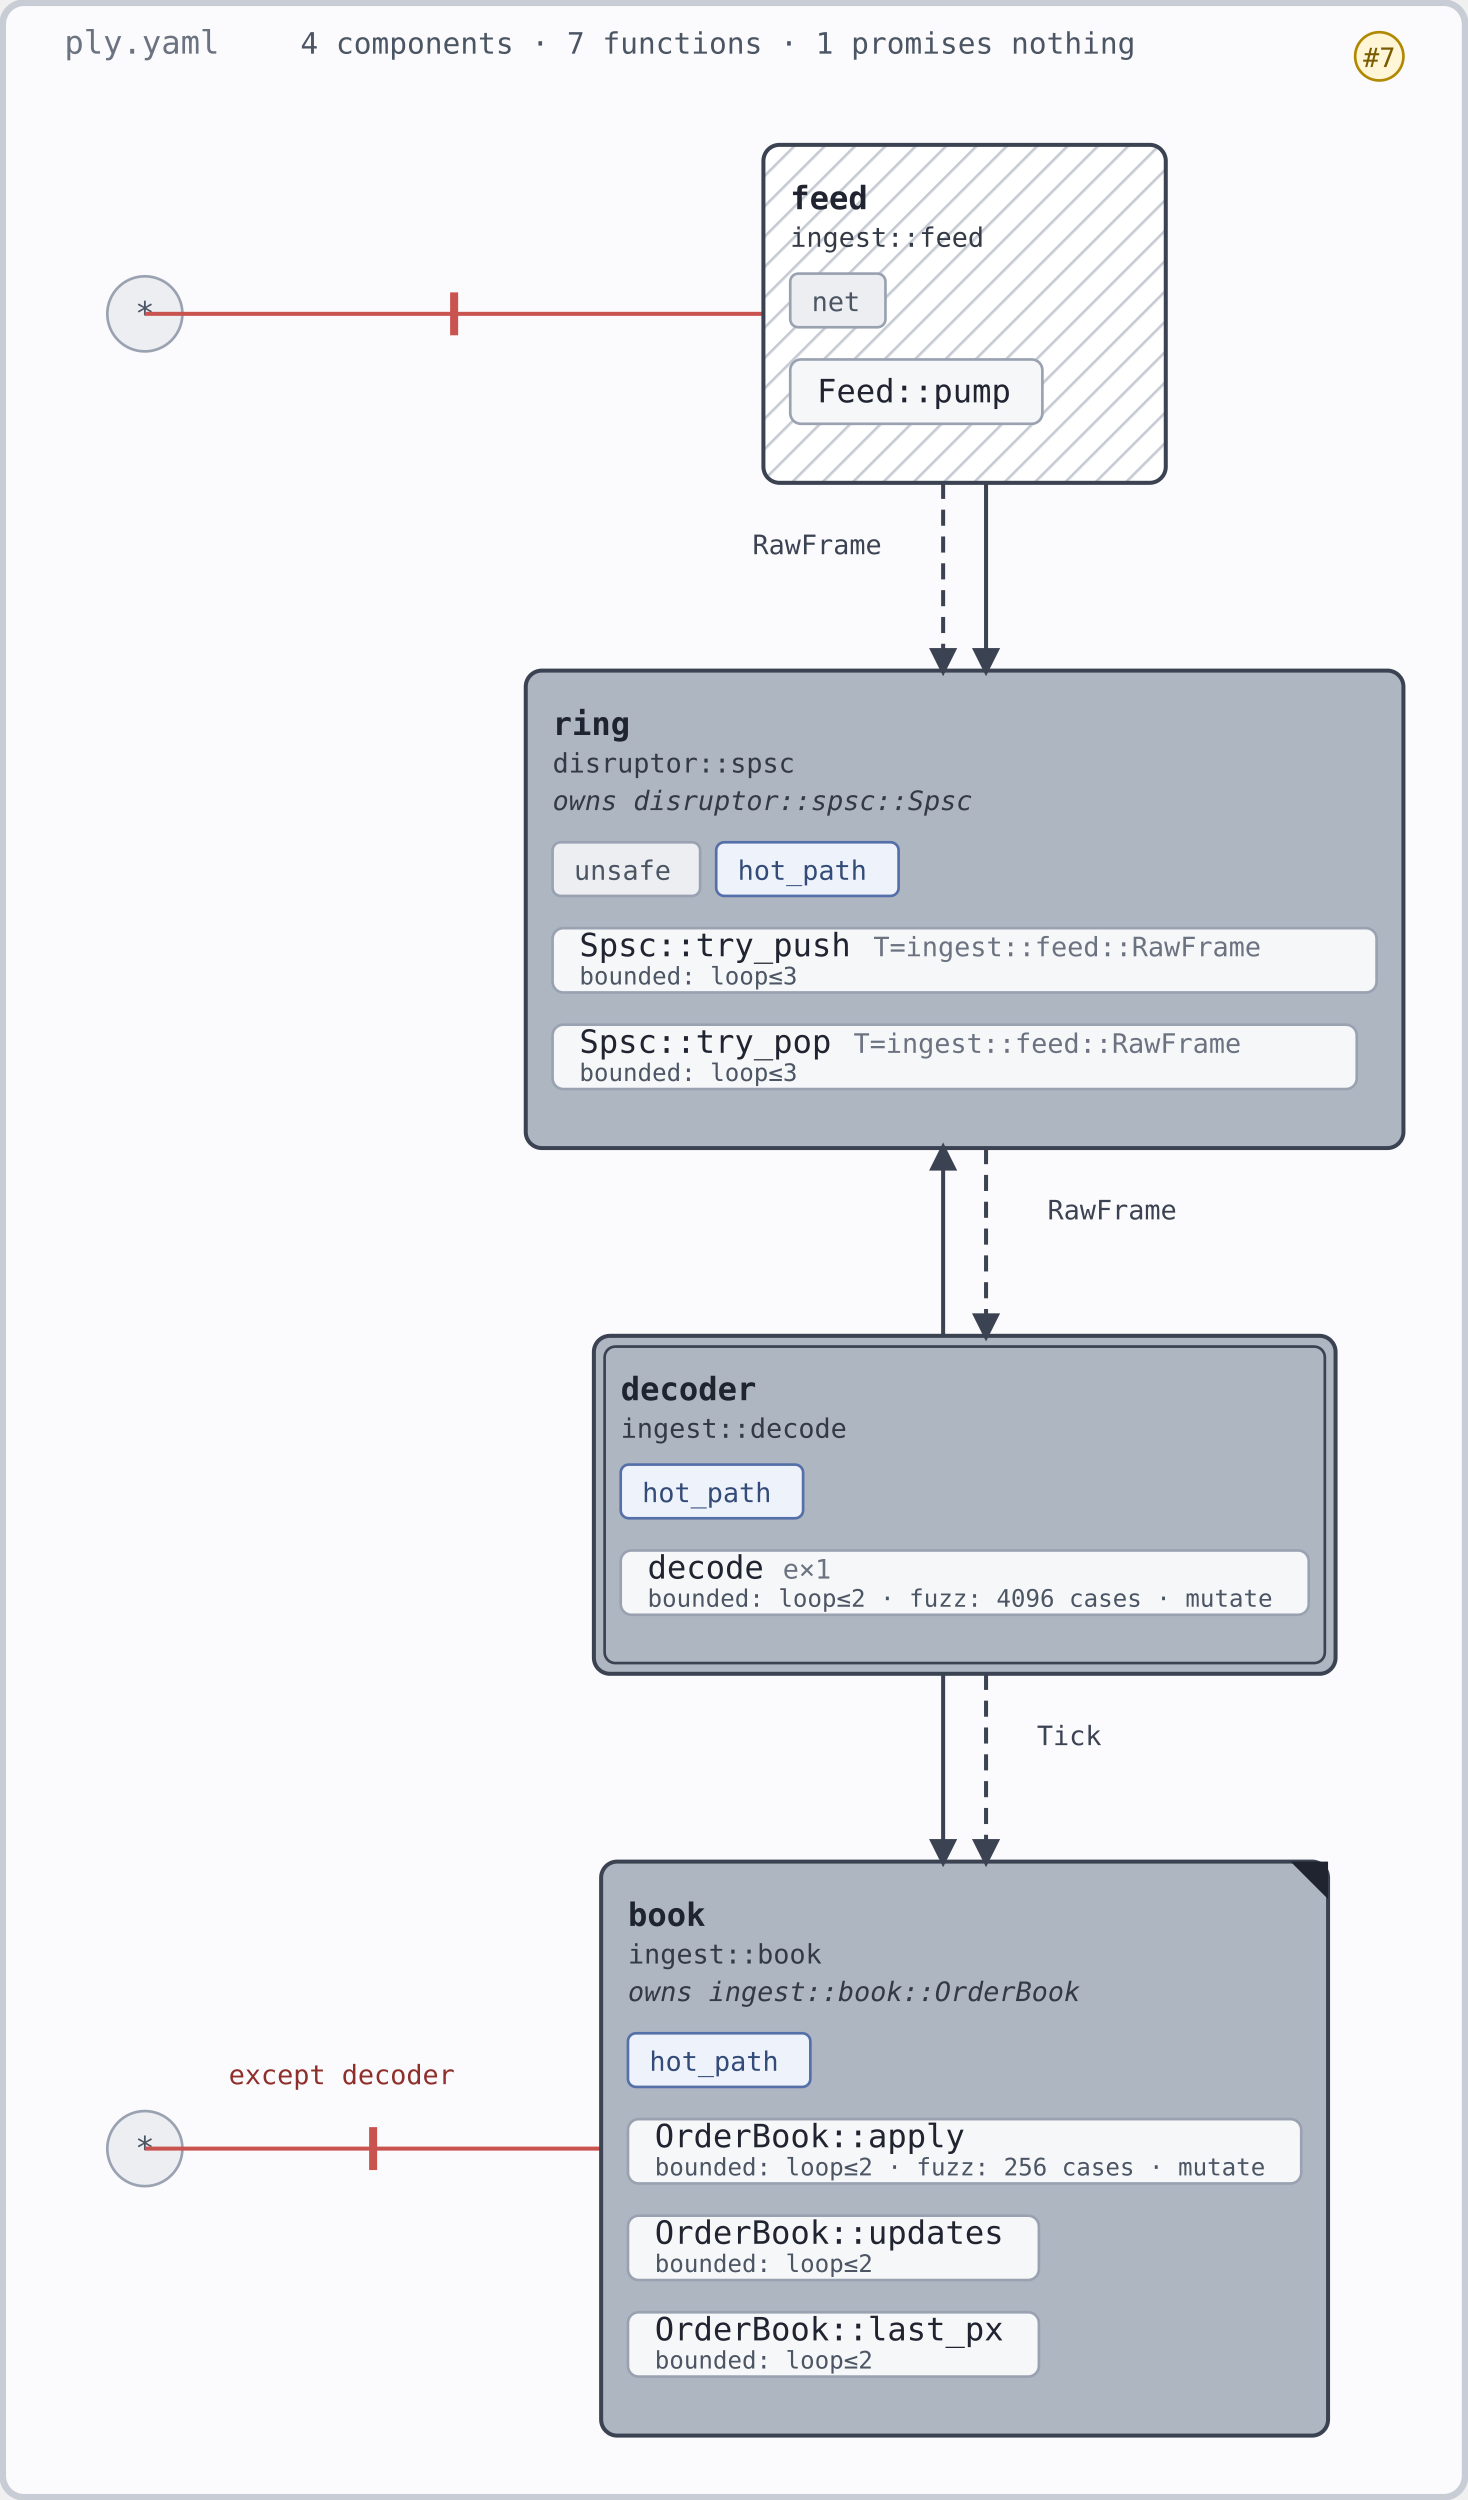
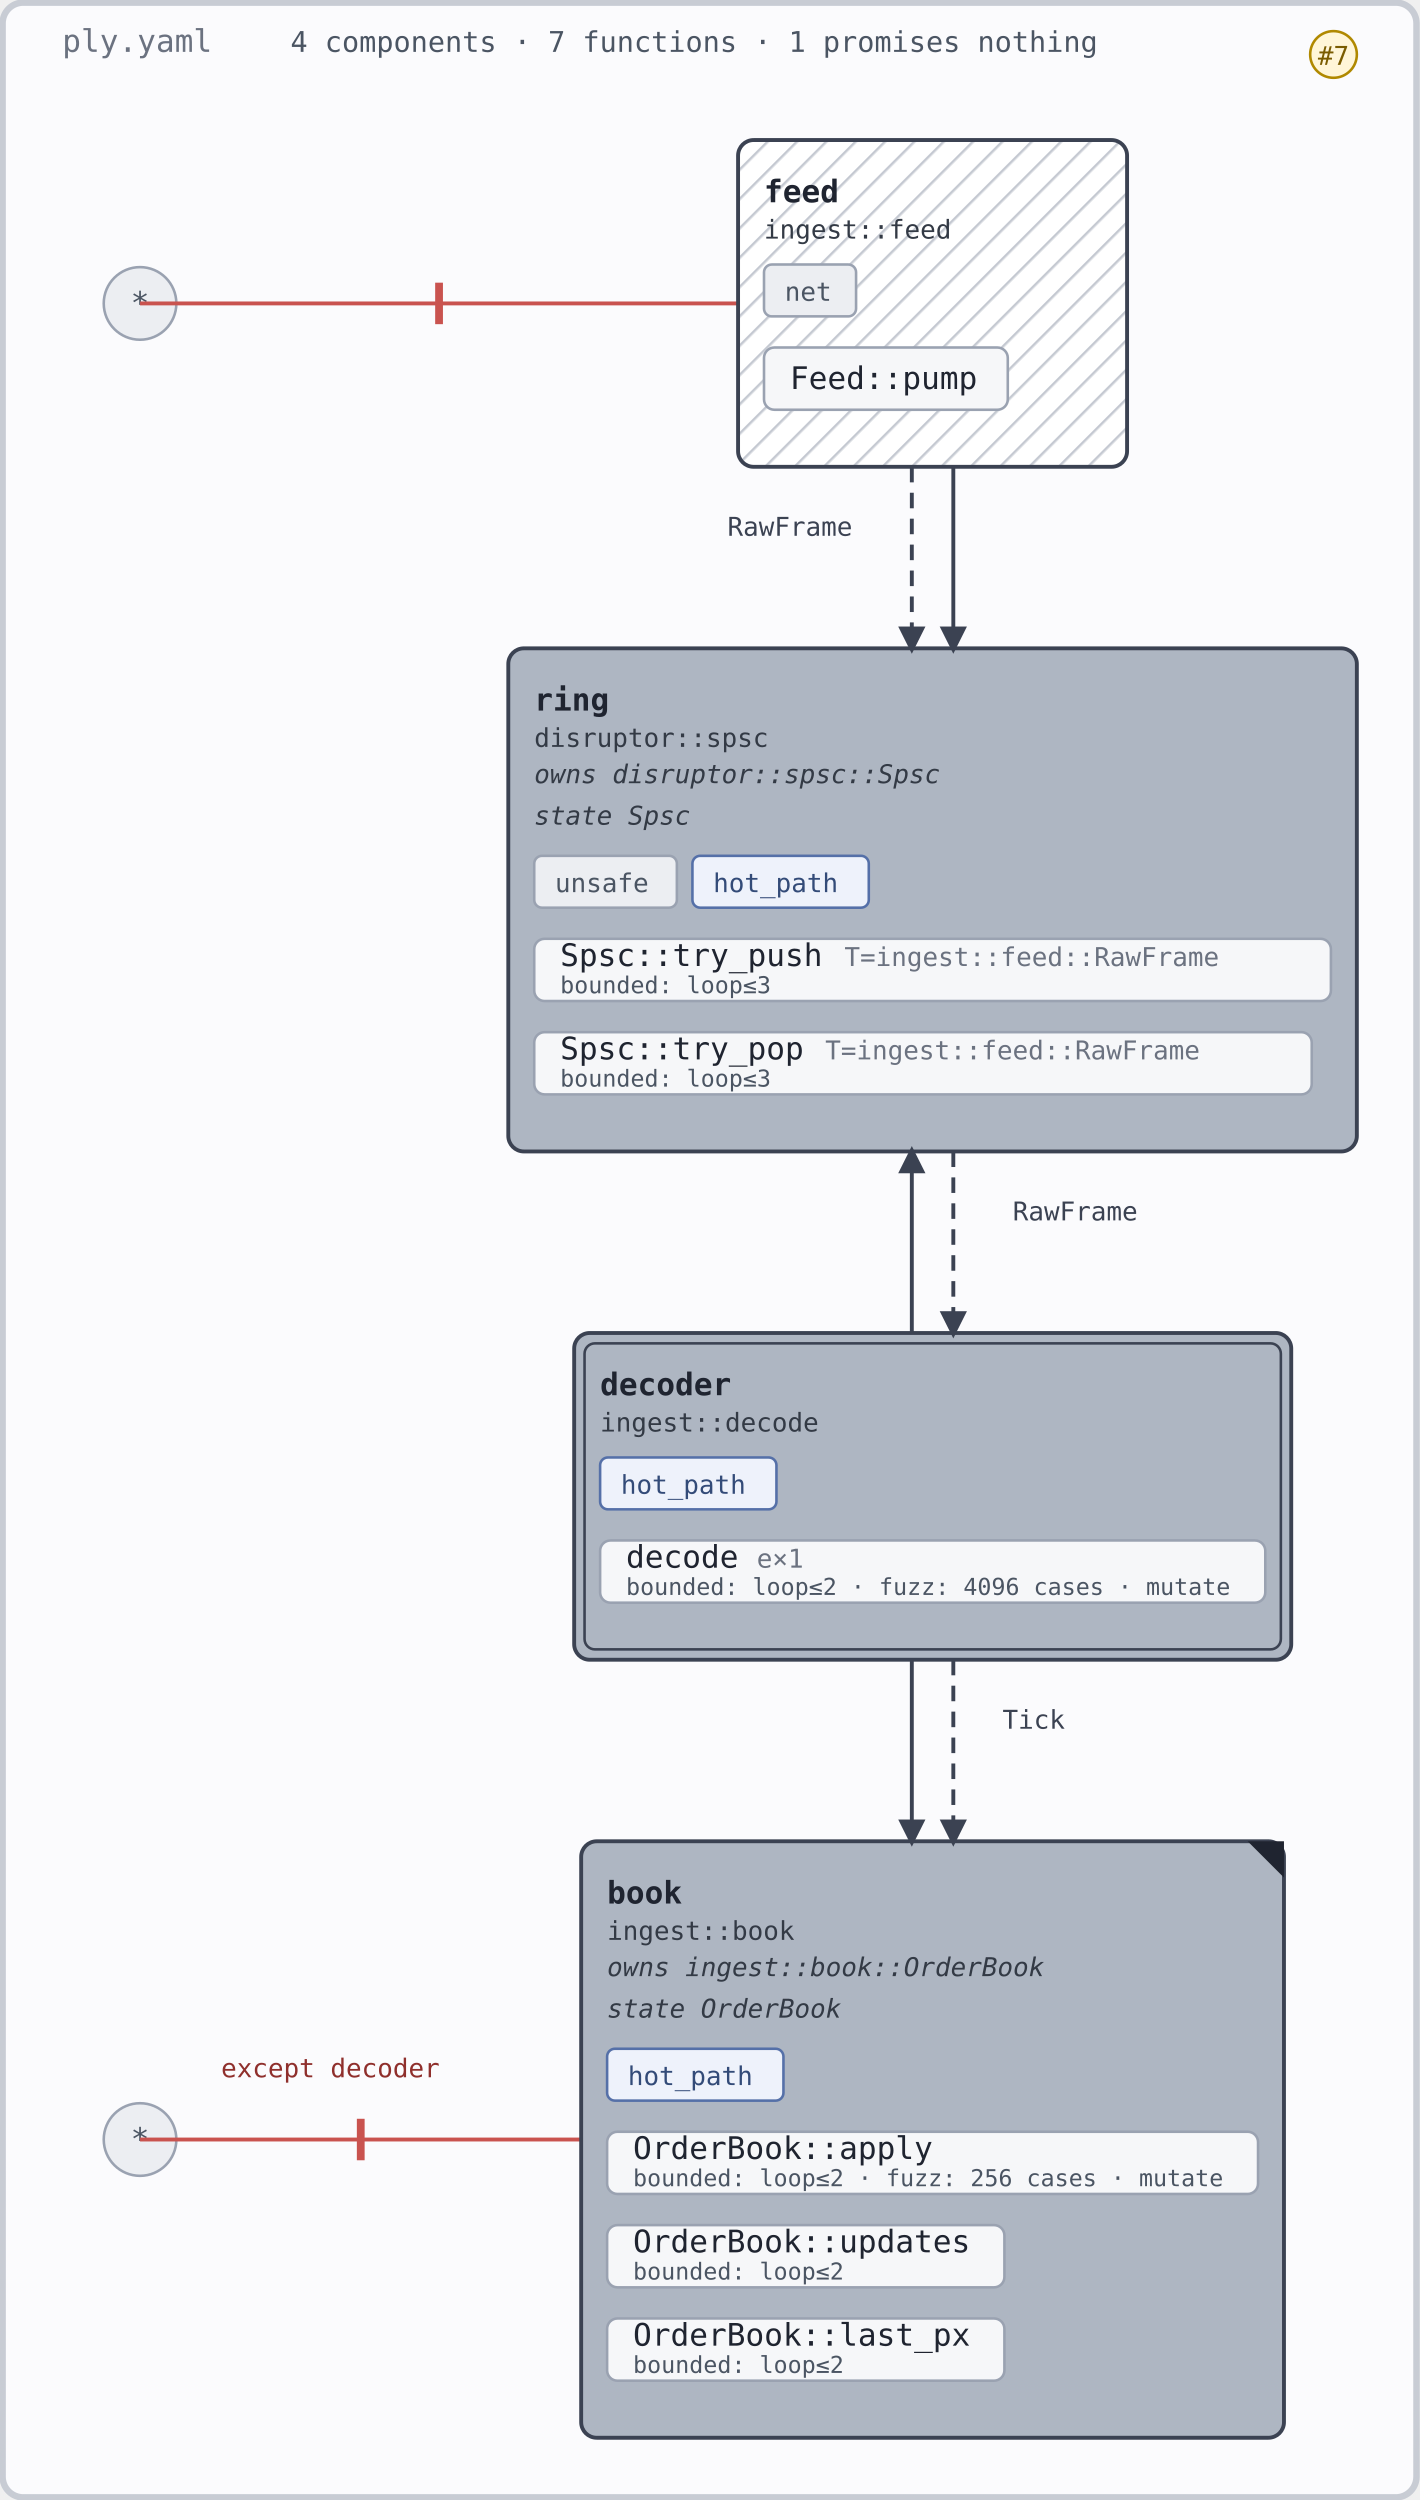
- <svg xmlns="http://www.w3.org/2000/svg" width="547.2" height="932.0" viewBox="0 0 547.2 932.0" font-family="monospace" font-size="12">
+ <svg xmlns="http://www.w3.org/2000/svg" width="547.2" height="964.0" viewBox="0 0 547.2 964.0" font-family="monospace" font-size="12">
  <style>.workspace-frame{fill:#fbfbfd;stroke:#c8ccd4;stroke-width:2.5}.workspace-title{fill:#6b7280}.verdict-strip-text{fill:#4b5563;font-size:11px}.component-box{stroke:#3b4252;stroke-width:1.5}.hollow-box{stroke-dasharray:6 4}.collapsed-stack{stroke:#3b4252;stroke-width:1.5}.pure-seal{fill:none;stroke:#3b4252}.strict-notch{fill:#1f2430}.component-name{fill:#1f2430;font-weight:bold}.component-anchor{fill:#333a45;font-size:10px}.component-owns{fill:#333a45;font-size:10px;font-style:italic}.ceiling-unclaimed{fill:url(#unclaimed-hatch)}.ceiling-tested{fill:#eef0f3}.ceiling-fuzzed{fill:#d2d7de}.ceiling-bounded{fill:#aeb6c2}.ceiling-proved{fill:#8792a3}.contract-mark{fill:#1f2430}.fn-clause{font:11px ui-monospace,SFMono-Regular,Menlo,monospace;fill:#3c4658}.cap-badge rect{fill:#eceef2;stroke:#9aa2b1}.cap-badge text{fill:#4b5563;font-size:10px}.profile-tag rect{fill:#eef2fb;stroke:#5570a8}.profile-tag text{fill:#334b78;font-size:10px}.fn-chip-box{fill:#f6f7f9;stroke:#9aa2b1}.fn-chip-box-synth{fill:#ecdff5;stroke:#9aa2b1}.fn-name{fill:#1f2430}.fn-checks{fill:#4b5563;font-size:9px}.fn-check-with{fill:#6b7280;font-size:10px}.fn-examples{fill:#6b7280;font-size:10px}.fn-shield{fill:none;stroke:#9a7a1f;font-size:13px}.unresolved-pin circle,.registry-pin circle{fill:#fff6d8;stroke:#b08900}.pin-label{fill:#7a5c00;font-size:10px;text-anchor:middle}.edge-line{fill:none;stroke:#3b4252;stroke-width:1.5}.edge-label{fill:#3b4252;font-size:10px;text-anchor:middle}.deny-line{fill:none;stroke:#c9534f;stroke-width:1.5}.deny-bar{stroke:#c9534f;stroke-width:3}.deny-except{fill:#8f2f2c;font-size:10px;text-anchor:middle}.any-node circle{fill:#eceef2;stroke:#9aa2b1}.any-label{fill:#4b5563;text-anchor:middle}.external-box{fill:none;stroke:#3b4252;stroke-width:1.5}#arrow path{fill:#3b4252}@media (prefers-color-scheme: dark){.workspace-frame{fill:#15171c;stroke:#333947}.workspace-title{fill:#8b93a1}.verdict-strip-text{fill:#a3abb9}.component-box,.collapsed-stack,.external-box{stroke:#8891a3}.component-name{fill:#e6e9ef}.component-anchor,.component-owns{fill:#98a0ae}.ceiling-unclaimed{fill:url(#unclaimed-hatch-dark)}.ceiling-tested{fill:#242832}.ceiling-fuzzed{fill:#333947}.ceiling-bounded{fill:#464e60}.ceiling-proved{fill:#5b6479}.contract-mark{fill:#c8cede}.fn-clause{fill:#aab3c4}.cap-badge rect{fill:#252a35;stroke:#6d7686}.cap-badge text{fill:#b6bdca}.profile-tag rect{fill:#1d2532;stroke:#5570a8}.profile-tag text{fill:#9fb6dd}.fn-chip-box{fill:#1c1f27;stroke:#6d7686}.fn-chip-box-synth{fill:#2a2033;stroke:#6d7686}.fn-name{fill:#e6e9ef}.fn-checks{fill:#a3abb9}.fn-check-with,.fn-examples{fill:#8b93a1}.pure-seal,.strict-notch{fill:#c8cede}.pure-seal{fill:none;stroke:#c8cede}.edge-line{stroke:#98a0ae}.edge-label{fill:#a3abb9}.deny-line,.deny-bar{stroke:#e8524b}.deny-except{fill:#e8524b}.any-node circle{fill:#252a35;stroke:#6d7686}.any-label{fill:#a3abb9}.unresolved-pin circle,.registry-pin circle{fill:#2e2814;stroke:#d4a72c}.pin-label{fill:#e3c66b}#arrow path{fill:#98a0ae}}</style>
  <defs>
    <marker id="arrow" viewBox="0 0 10 10" refX="8" refY="5" markerWidth="7" markerHeight="7" orient="auto-start-reverse">
      <path d="M 0 0 L 10 5 L 0 10 z" />
    </marker>
    <pattern id="unclaimed-hatch" patternUnits="userSpaceOnUse" width="8" height="8" patternTransform="rotate(45)">
      <rect width="8" height="8" fill="#fff" />
      <line x1="0" y1="0" x2="0" y2="8" stroke="#c8ccd4" stroke-width="2" />
    </pattern>
    <pattern id="unclaimed-hatch-dark" patternUnits="userSpaceOnUse" width="8" height="8" patternTransform="rotate(45)">
      <rect width="8" height="8" fill="#15171c" />
      <line x1="0" y1="0" x2="0" y2="8" stroke="#4a5262" stroke-width="2" />
    </pattern>
  </defs>
-   <rect class="workspace-frame" x="1" y="1" width="545.2" height="930.0" rx="8" />
+   <rect class="workspace-frame" x="1" y="1" width="545.2" height="962.0" rx="8" />
  <g>
    <text class="workspace-title" x="24.0" y="20">ply.yaml</text>
  </g>
  <g class="verdict-strip">
    <text class="verdict-strip-text" x="112.0" y="20">4 components · 7 functions · 1 promises nothing</text>
  </g>
  <g class="any-node">
    <circle cx="54.0" cy="117.0" r="14.0" />
    <text class="any-label" x="54.0" y="121.0">*</text>
  </g>
  <g class="deny-rule">
    <path class="deny-line" d="M 54.0 117.0 L 284.6 117.0" />
    <line class="deny-bar" x1="169.3" y1="109.0" x2="169.3" y2="125.0" />
  </g>
  <g class="any-node">
-     <circle cx="54.0" cy="801.0" r="14.0" />
-     <text class="any-label" x="54.0" y="805.0">*</text>
+     <circle cx="54.0" cy="825.0" r="14.0" />
+     <text class="any-label" x="54.0" y="829.0">*</text>
  </g>
  <g class="deny-rule">
-     <path class="deny-line" d="M 54.0 801.0 L 224.1 801.0" />
-     <line class="deny-bar" x1="139.1" y1="793.0" x2="139.1" y2="809.0" />
-     <text class="deny-except" x="127.4" y="777.0">except decoder</text>
+     <path class="deny-line" d="M 54.0 825.0 L 224.1 825.0" />
+     <line class="deny-bar" x1="139.1" y1="817.0" x2="139.1" y2="833.0" />
+     <text class="deny-except" x="127.4" y="801.0">except decoder</text>
  </g>
  <g class="registry-pin">
    <circle cx="514.2" cy="21.0" r="9.0" />
    <text class="pin-label" x="514.2" y="25.0">#7</text>
  </g>
  <g transform="translate(284.6,54.0)">
    <g class="component" data-name="feed">
      <rect class="component-box ceiling-unclaimed" x="0" y="0" width="150.0" height="126.0" rx="6" />
      <text class="component-name" x="10.0" y="24.0">feed</text>
      <text class="component-anchor" x="10.0" y="38.0">ingest::feed</text>
      <g class="cap-badge">
        <rect x="10.0" y="48.0" width="35.5" height="20.0" rx="3" />
        <text x="18.0" y="62.0">net</text>
      </g>
      <g transform="translate(10.0,80.0)">
        <g class="fn-chip" data-fn="Feed::pump">
          <rect class="fn-chip-box" x="0" y="0" width="94.0" height="24.0" rx="4" />
          <text class="fn-name" x="10.0" y="16.0">Feed::pump</text>
        </g>
      </g>
    </g>
  </g>
  <g transform="translate(196.0,250.0)">
    <g class="component" data-name="ring">
-       <rect class="component-box ceiling-bounded" x="0" y="0" width="327.2" height="178.0" rx="6" />
+       <rect class="component-box ceiling-bounded" x="0" y="0" width="327.2" height="194.0" rx="6" />
      <text class="component-name" x="10.0" y="24.0">ring</text>
      <text class="component-anchor" x="10.0" y="38.0">disruptor::spsc</text>
      <text class="component-owns" x="10.0" y="52.0">owns disruptor::spsc::Spsc</text>
+       <text class="component-owns" x="10.0" y="68.0">state Spsc</text>
      <g class="cap-badge">
-         <rect x="10.0" y="64.0" width="55.0" height="20.0" rx="3" />
-         <text x="18.0" y="78.0">unsafe</text>
+         <rect x="10.0" y="80.0" width="55.0" height="20.0" rx="3" />
+         <text x="18.0" y="94.0">unsafe</text>
      </g>
      <g class="profile-tag">
-         <rect x="71.0" y="64.0" width="68.0" height="20.0" rx="3" />
-         <text x="79.0" y="78.0">hot_path</text>
+         <rect x="71.0" y="80.0" width="68.0" height="20.0" rx="3" />
+         <text x="79.0" y="94.0">hot_path</text>
      </g>
-       <g transform="translate(10.0,96.0)">
+       <g transform="translate(10.0,112.0)">
        <g class="fn-chip" data-fn="Spsc::try_push">
          <rect class="fn-chip-box" x="0" y="0" width="307.2" height="24.0" rx="4" />
          <text class="fn-name" x="10.0" y="10.5">Spsc::try_push</text>
          <text class="fn-check-with" x="119.6" y="10.5">T=ingest::feed::RawFrame</text>
          <text class="fn-checks" x="10.0" y="21.0">bounded: loop≤3</text>
        </g>
      </g>
-       <g transform="translate(10.0,132.0)">
+       <g transform="translate(10.0,148.0)">
        <g class="fn-chip" data-fn="Spsc::try_pop">
          <rect class="fn-chip-box" x="0" y="0" width="299.8" height="24.0" rx="4" />
          <text class="fn-name" x="10.0" y="10.5">Spsc::try_pop</text>
          <text class="fn-check-with" x="112.2" y="10.5">T=ingest::feed::RawFrame</text>
          <text class="fn-checks" x="10.0" y="21.0">bounded: loop≤3</text>
        </g>
      </g>
    </g>
  </g>
-   <g transform="translate(221.4,498.0)">
+   <g transform="translate(221.4,514.0)">
    <g class="component" data-name="decoder">
      <rect class="component-box ceiling-bounded" x="0" y="0" width="276.5" height="126.0" rx="6" />
      <rect class="pure-seal" x="4" y="4" width="268.5" height="118.0" rx="4" />
      <text class="component-name" x="10.0" y="24.0">decoder</text>
      <text class="component-anchor" x="10.0" y="38.0">ingest::decode</text>
      <g class="profile-tag">
        <rect x="10.0" y="48.0" width="68.0" height="20.0" rx="3" />
        <text x="18.0" y="62.0">hot_path</text>
      </g>
      <g transform="translate(10.0,80.0)">
        <g class="fn-chip" data-fn="decode">
          <rect class="fn-chip-box" x="0" y="0" width="256.5" height="24.0" rx="4" />
          <text class="fn-name" x="10.0" y="10.5">decode</text>
          <text class="fn-examples" x="60.4" y="10.5">e×1</text>
          <text class="fn-checks" x="10.0" y="21.0">bounded: loop≤2 · fuzz: 4096 cases · mutate</text>
        </g>
      </g>
    </g>
  </g>
-   <g transform="translate(224.1,694.0)">
+   <g transform="translate(224.1,710.0)">
    <g class="component" data-name="book">
-       <rect class="component-box ceiling-bounded" x="0" y="0" width="271.0" height="214.0" rx="6" />
+       <rect class="component-box ceiling-bounded" x="0" y="0" width="271.0" height="230.0" rx="6" />
      <path class="strict-notch" d="M 257.0 0 L 271.0 0 L 271.0 14.0 Z" />
      <text class="component-name" x="10.0" y="24.0">book</text>
      <text class="component-anchor" x="10.0" y="38.0">ingest::book</text>
      <text class="component-owns" x="10.0" y="52.0">owns ingest::book::OrderBook</text>
+       <text class="component-owns" x="10.0" y="68.0">state OrderBook</text>
      <g class="profile-tag">
-         <rect x="10.0" y="64.0" width="68.0" height="20.0" rx="3" />
-         <text x="18.0" y="78.0">hot_path</text>
+         <rect x="10.0" y="80.0" width="68.0" height="20.0" rx="3" />
+         <text x="18.0" y="94.0">hot_path</text>
      </g>
-       <g transform="translate(10.0,96.0)">
+       <g transform="translate(10.0,112.0)">
        <g class="fn-chip" data-fn="OrderBook::apply">
          <rect class="fn-chip-box" x="0" y="0" width="251.0" height="24.0" rx="4" />
          <text class="fn-name" x="10.0" y="10.5">OrderBook::apply</text>
          <text class="fn-checks" x="10.0" y="21.0">bounded: loop≤2 · fuzz: 256 cases · mutate</text>
        </g>
      </g>
-       <g transform="translate(10.0,132.0)">
+       <g transform="translate(10.0,148.0)">
        <g class="fn-chip" data-fn="OrderBook::updates">
          <rect class="fn-chip-box" x="0" y="0" width="153.2" height="24.0" rx="4" />
          <text class="fn-name" x="10.0" y="10.5">OrderBook::updates</text>
          <text class="fn-checks" x="10.0" y="21.0">bounded: loop≤2</text>
        </g>
      </g>
-       <g transform="translate(10.0,168.0)">
+       <g transform="translate(10.0,184.0)">
        <g class="fn-chip" data-fn="OrderBook::last_px">
          <rect class="fn-chip-box" x="0" y="0" width="153.2" height="24.0" rx="4" />
          <text class="fn-name" x="10.0" y="10.5">OrderBook::last_px</text>
          <text class="fn-checks" x="10.0" y="21.0">bounded: loop≤2</text>
        </g>
      </g>
    </g>
  </g>
  <g class="edge-call">
    <path class="edge-line" d="M 367.6 180.0 L 367.6 250.0" marker-end="url(#arrow)" />
  </g>
  <g class="edge-call">
-     <path class="edge-line" d="M 351.6 498.0 L 351.6 428.0" marker-end="url(#arrow)" />
+     <path class="edge-line" d="M 351.6 514.0 L 351.6 444.0" marker-end="url(#arrow)" />
  </g>
  <g class="edge-call">
-     <path class="edge-line" d="M 351.6 624.0 L 351.6 694.0" marker-end="url(#arrow)" />
+     <path class="edge-line" d="M 351.6 640.0 L 351.6 710.0" marker-end="url(#arrow)" />
  </g>
  <g class="edge-flow">
    <path class="edge-line" stroke-dasharray="6 4" d="M 351.6 180.0 L 351.6 250.0" marker-end="url(#arrow)" />
    <text class="edge-label" x="304.6" y="206.6">RawFrame</text>
  </g>
  <g class="edge-flow">
-     <path class="edge-line" stroke-dasharray="6 4" d="M 367.6 428.0 L 367.6 498.0" marker-end="url(#arrow)" />
-     <text class="edge-label" x="414.6" y="454.6">RawFrame</text>
+     <path class="edge-line" stroke-dasharray="6 4" d="M 367.6 444.0 L 367.6 514.0" marker-end="url(#arrow)" />
+     <text class="edge-label" x="414.6" y="470.6">RawFrame</text>
  </g>
  <g class="edge-flow">
-     <path class="edge-line" stroke-dasharray="6 4" d="M 367.6 624.0 L 367.6 694.0" marker-end="url(#arrow)" />
-     <text class="edge-label" x="398.6" y="650.6">Tick</text>
+     <path class="edge-line" stroke-dasharray="6 4" d="M 367.6 640.0 L 367.6 710.0" marker-end="url(#arrow)" />
+     <text class="edge-label" x="398.6" y="666.6">Tick</text>
  </g>
</svg>
